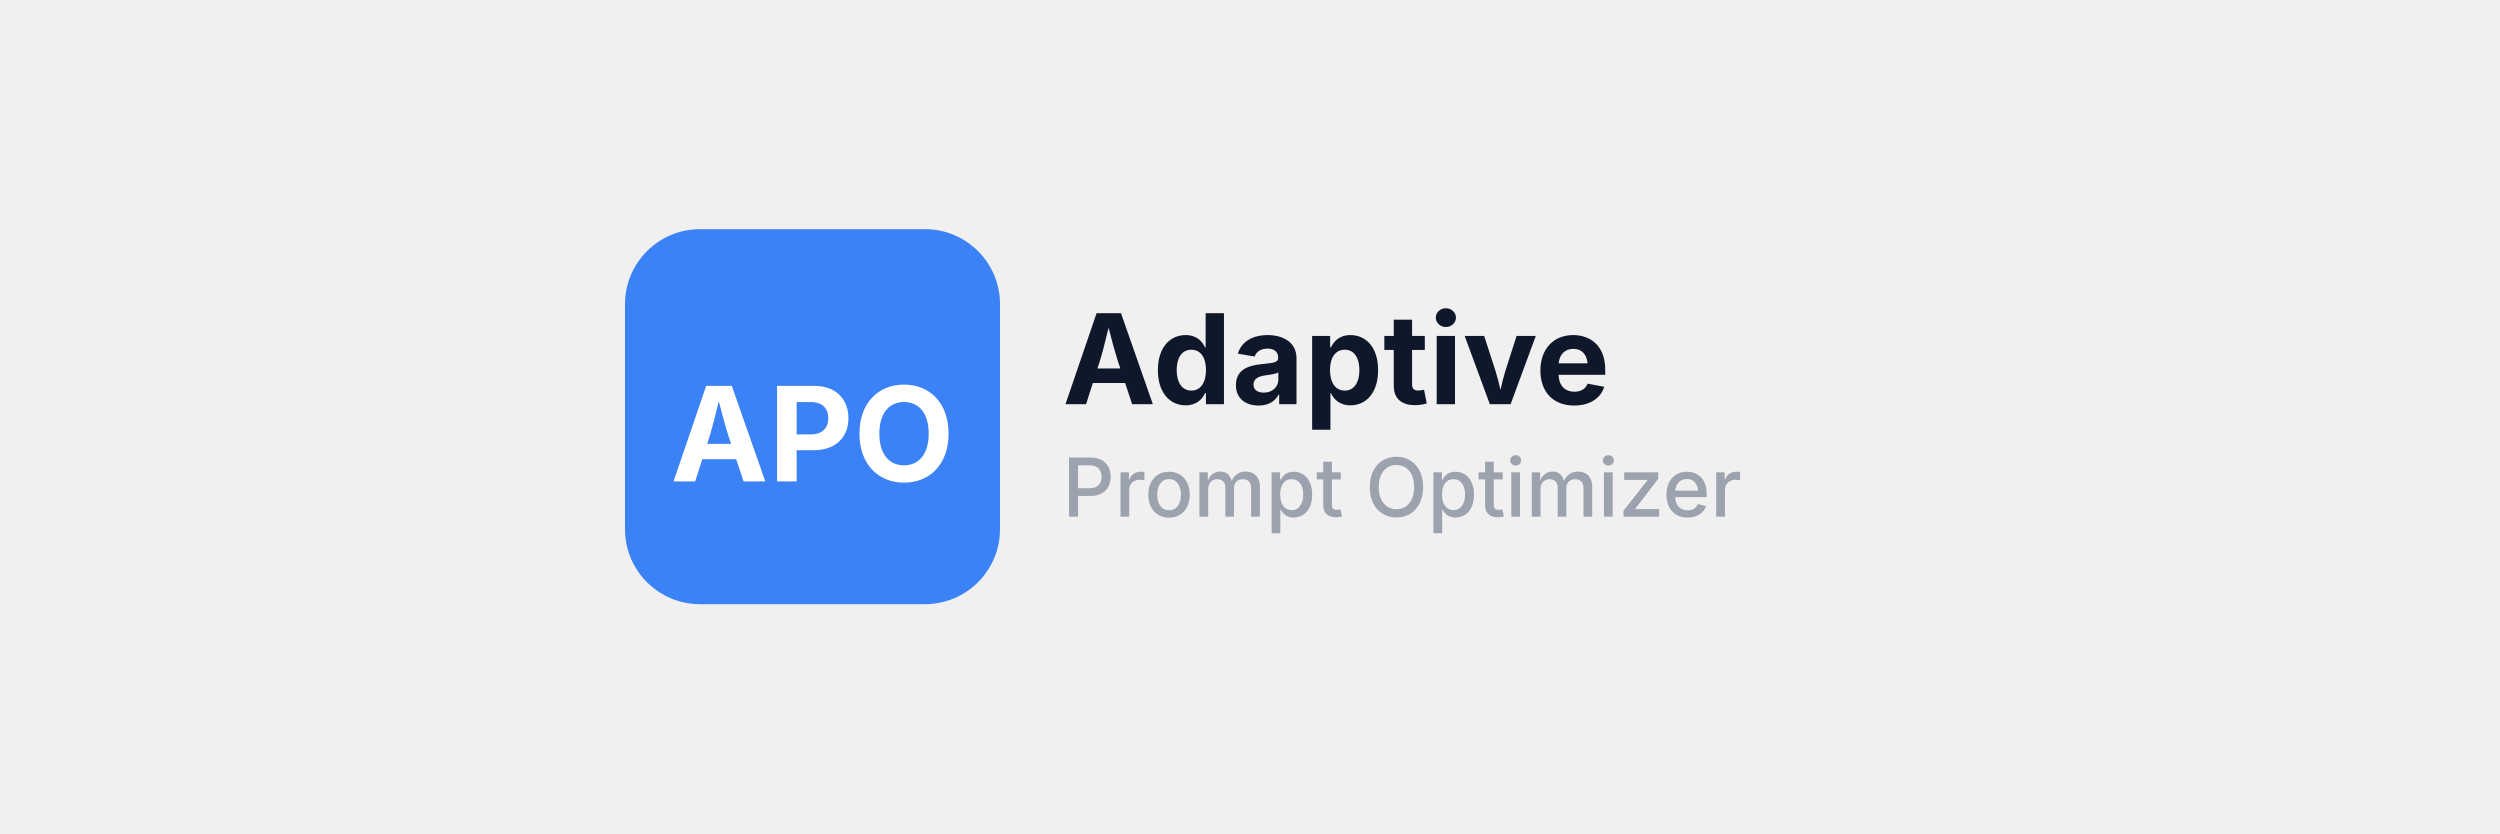
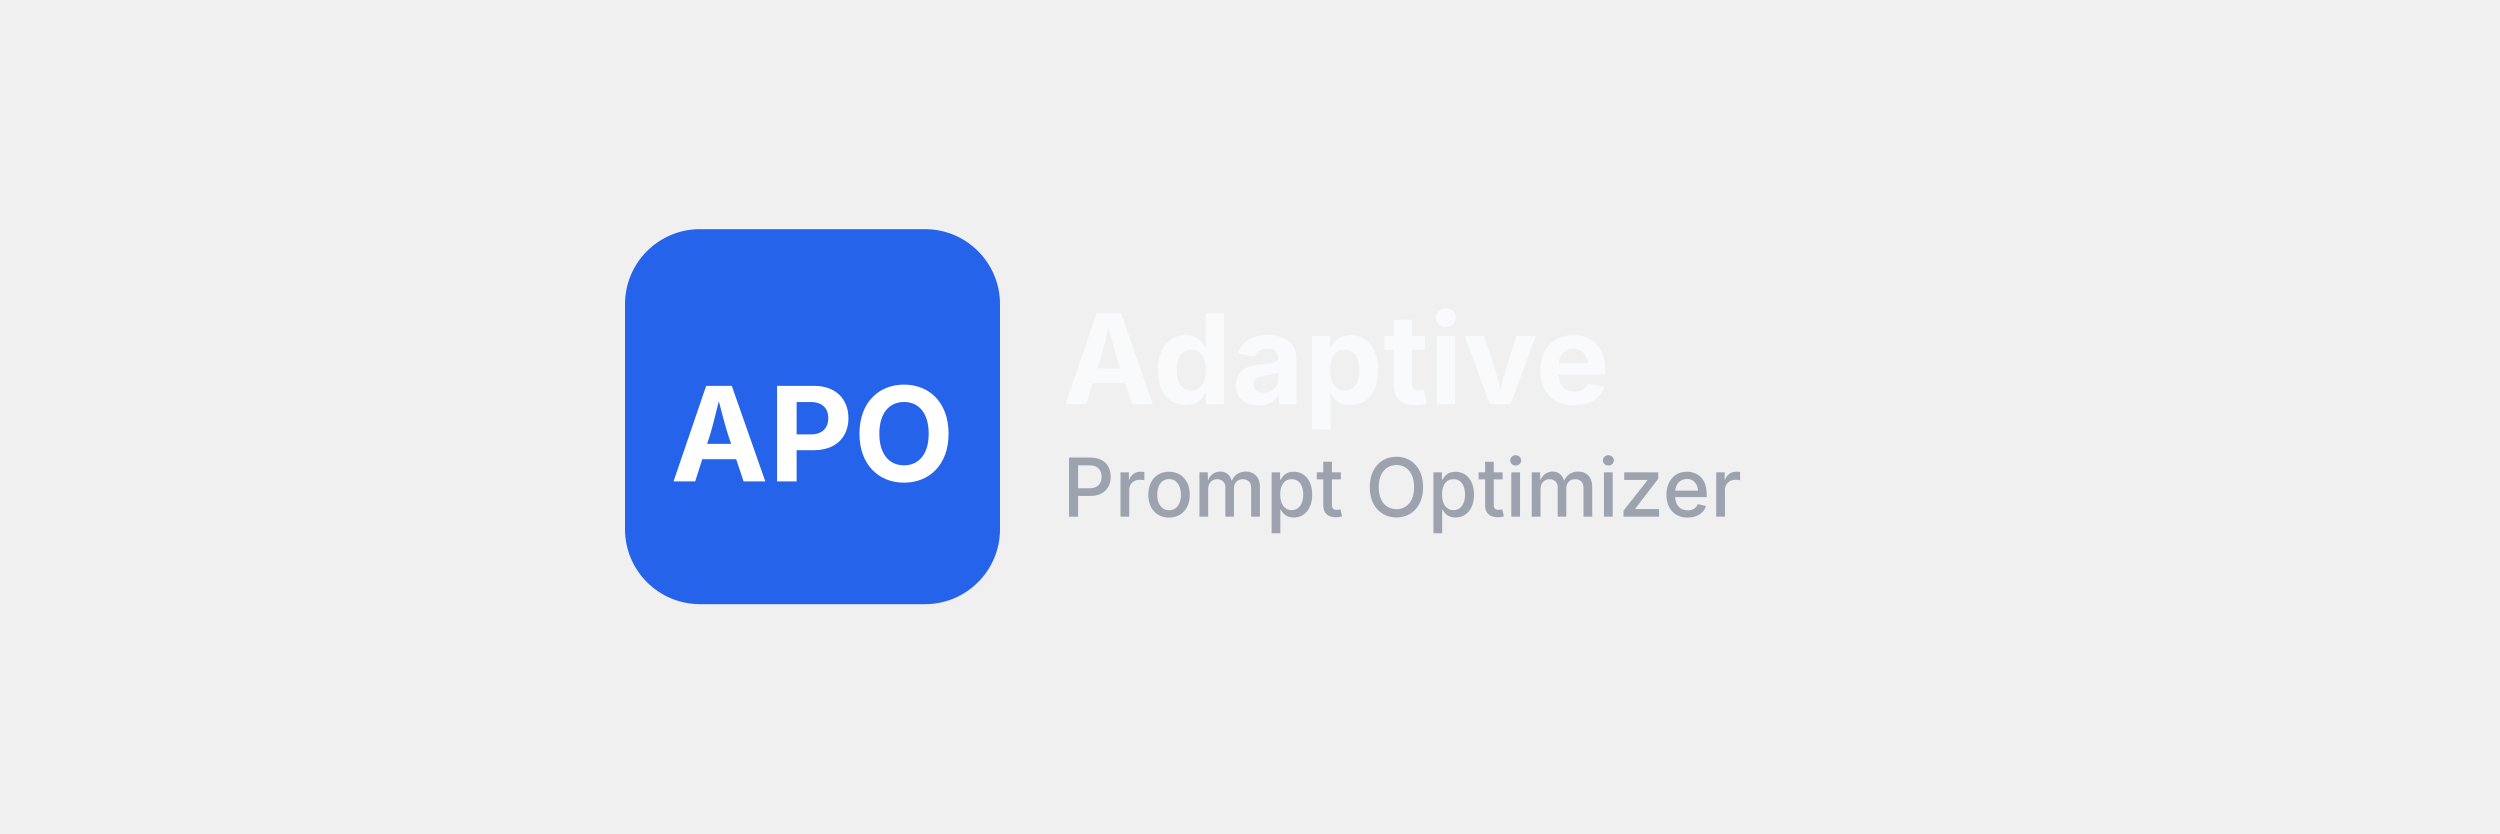
<svg xmlns="http://www.w3.org/2000/svg" width="720" height="240" viewBox="0 0 720 240" fill="none">
  <rect width="720" height="240" fill="none" />
  <g transform="translate(360,120) scale(0.9)" text-rendering="geometricPrecision">
-     <rect x="-200" y="-60" width="120" height="120" rx="24" fill="#3B82F6" />
+     <rect x="-200" y="-60" width="120" height="120" rx="24" fill="#2563EB" />
    <text x="-140" y="5" text-anchor="middle" dominant-baseline="middle" font-family="Inter, system-ui, -apple-system, 'Segoe UI', Roboto, Helvetica, Arial, sans-serif" font-weight="700" font-size="42" fill="#FFFFFF">APO</text>
    <g transform="translate(-60,0)">
-       <text x="0" y="-4" font-family="Inter, system-ui, -apple-system, 'Segoe UI', Roboto, Helvetica, Arial, sans-serif" font-weight="700" font-size="40" fill="#0F172A">Adaptive</text>
+       <text x="0" y="-4" font-family="Inter, system-ui, -apple-system, 'Segoe UI', Roboto, Helvetica, Arial, sans-serif" font-weight="700" font-size="40" fill="#F9FAFB">Adaptive</text>
      <text x="0" y="32" font-family="Inter, system-ui, -apple-system, 'Segoe UI', Roboto, Helvetica, Arial, sans-serif" font-weight="500" font-size="26" fill="#9CA3AF">Prompt Optimizer</text>
    </g>
  </g>
</svg>
